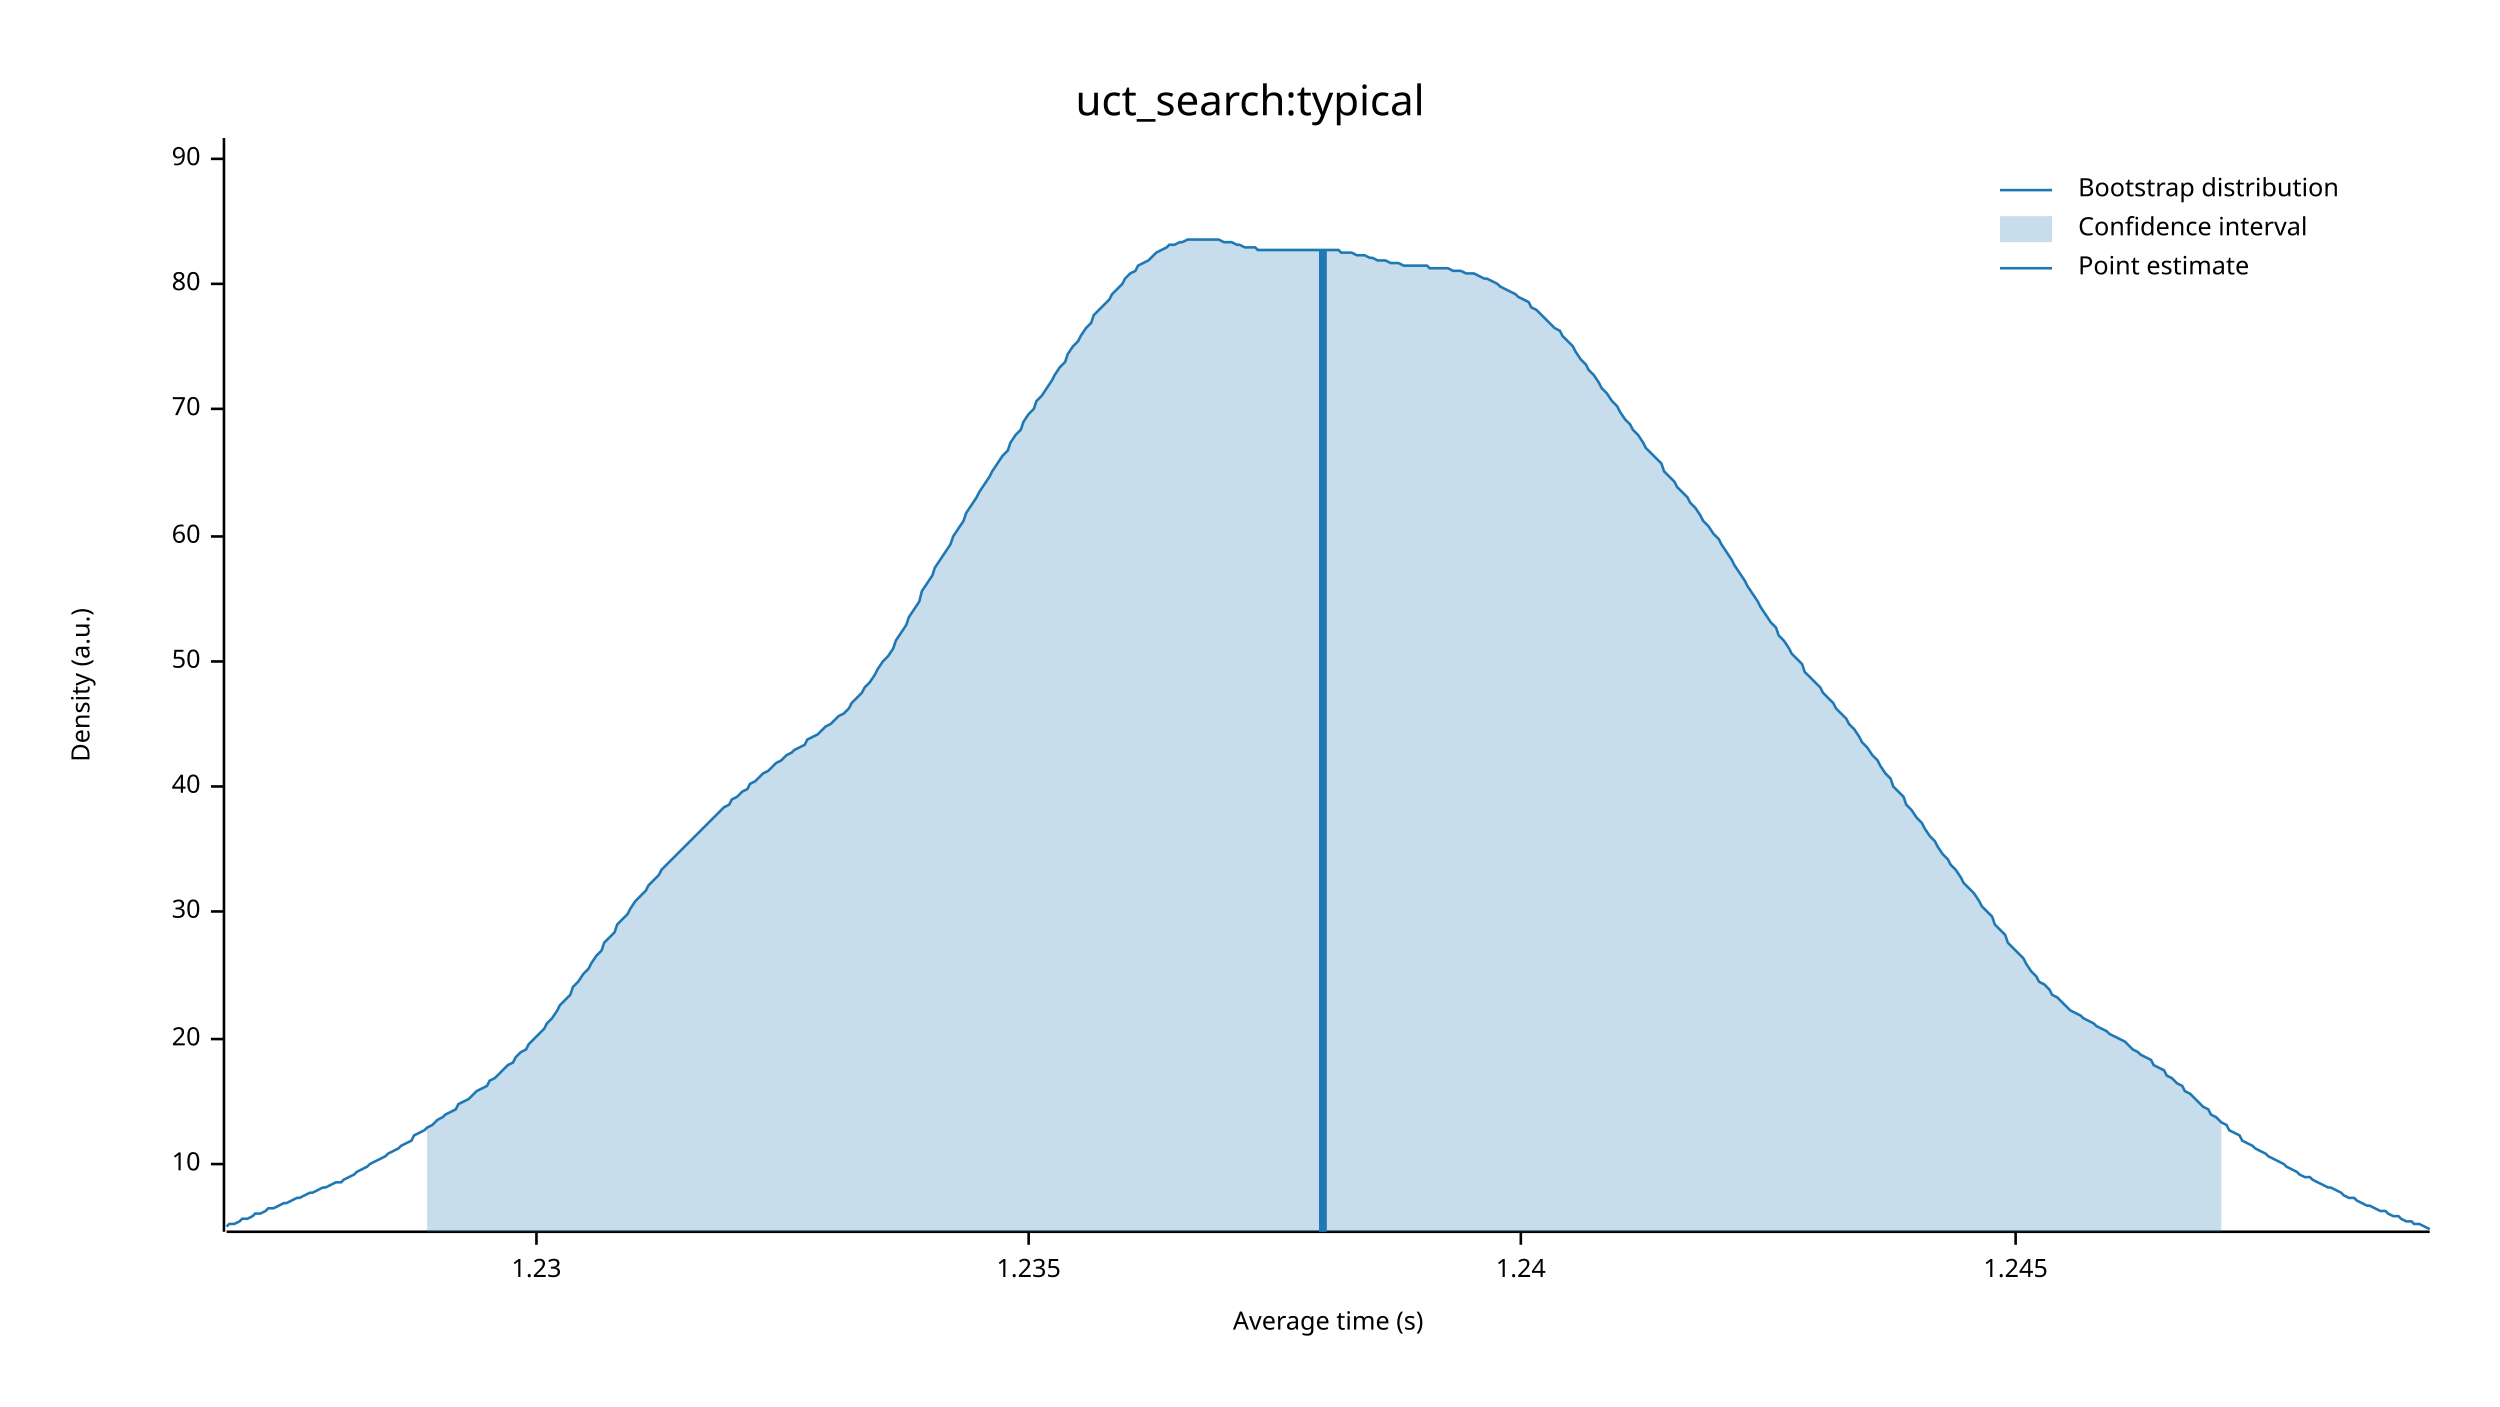
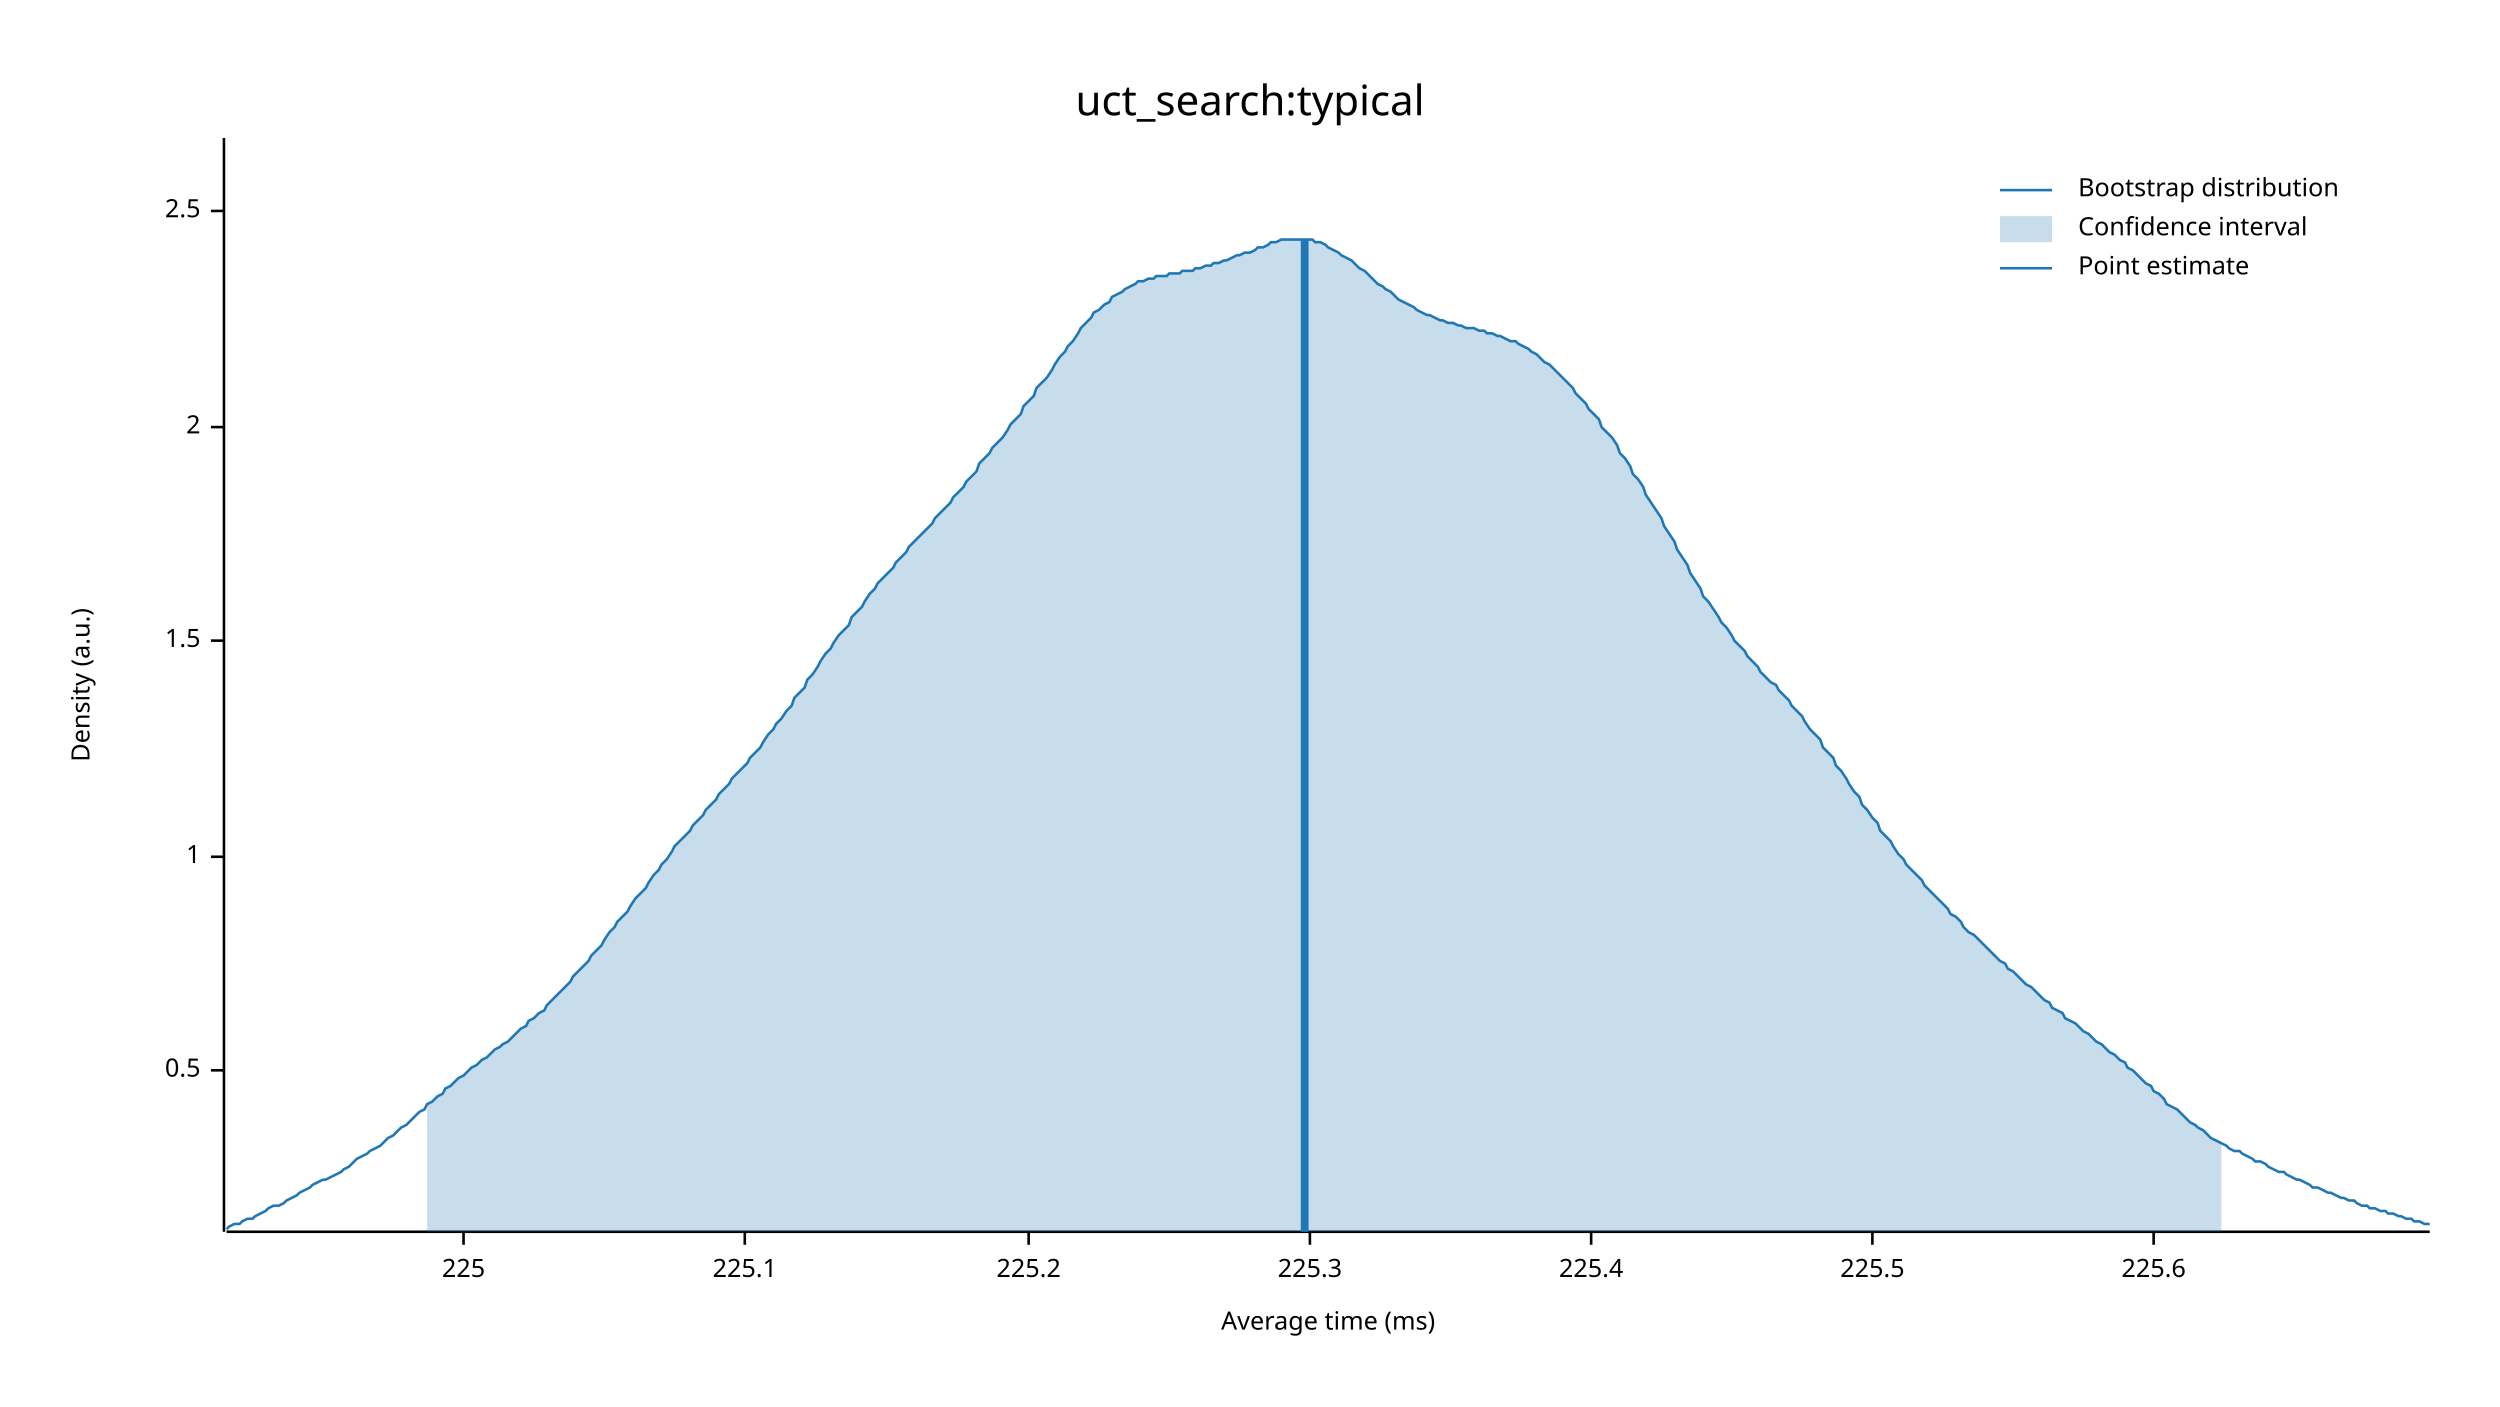
<svg xmlns="http://www.w3.org/2000/svg" width="960" height="540" viewBox="0 0 960 540">
  <text x="480" y="32" dy="0.76em" text-anchor="middle" font-family="sans-serif" font-size="16.129" opacity="1" fill="#000000">
uct_search:typical
</text>
  <text x="27" y="263" dy="0.76em" text-anchor="middle" font-family="sans-serif" font-size="9.677" opacity="1" fill="#000000" transform="rotate(270, 27, 263)">
Density (a.u.)
</text>
  <text x="510" y="513" dy="-0.5ex" text-anchor="middle" font-family="sans-serif" font-size="9.677" opacity="1" fill="#000000">
- Average time (s)
+ Average time (ms)
</text>
  <polyline fill="none" opacity="1" stroke="#000000" stroke-width="1" points="86,53 86,473 " />
-   <text x="77" y="447" dy="0.5ex" text-anchor="end" font-family="sans-serif" font-size="9.677" opacity="1" fill="#000000">
- 10
+   <text x="77" y="411" dy="0.5ex" text-anchor="end" font-family="sans-serif" font-size="9.677" opacity="1" fill="#000000">
+ 0.5
</text>
-   <polyline fill="none" opacity="1" stroke="#000000" stroke-width="1" points="81,447 86,447 " />
-   <text x="77" y="399" dy="0.5ex" text-anchor="end" font-family="sans-serif" font-size="9.677" opacity="1" fill="#000000">
- 20
+   <polyline fill="none" opacity="1" stroke="#000000" stroke-width="1" points="81,411 86,411 " />
+   <text x="77" y="329" dy="0.5ex" text-anchor="end" font-family="sans-serif" font-size="9.677" opacity="1" fill="#000000">
+ 1
</text>
-   <polyline fill="none" opacity="1" stroke="#000000" stroke-width="1" points="81,399 86,399 " />
-   <text x="77" y="350" dy="0.5ex" text-anchor="end" font-family="sans-serif" font-size="9.677" opacity="1" fill="#000000">
- 30
+   <polyline fill="none" opacity="1" stroke="#000000" stroke-width="1" points="81,329 86,329 " />
+   <text x="77" y="246" dy="0.5ex" text-anchor="end" font-family="sans-serif" font-size="9.677" opacity="1" fill="#000000">
+ 1.5
</text>
-   <polyline fill="none" opacity="1" stroke="#000000" stroke-width="1" points="81,350 86,350 " />
-   <text x="77" y="302" dy="0.5ex" text-anchor="end" font-family="sans-serif" font-size="9.677" opacity="1" fill="#000000">
- 40
+   <polyline fill="none" opacity="1" stroke="#000000" stroke-width="1" points="81,246 86,246 " />
+   <text x="77" y="164" dy="0.5ex" text-anchor="end" font-family="sans-serif" font-size="9.677" opacity="1" fill="#000000">
+ 2
</text>
-   <polyline fill="none" opacity="1" stroke="#000000" stroke-width="1" points="81,302 86,302 " />
-   <text x="77" y="254" dy="0.5ex" text-anchor="end" font-family="sans-serif" font-size="9.677" opacity="1" fill="#000000">
- 50
+   <polyline fill="none" opacity="1" stroke="#000000" stroke-width="1" points="81,164 86,164 " />
+   <text x="77" y="81" dy="0.5ex" text-anchor="end" font-family="sans-serif" font-size="9.677" opacity="1" fill="#000000">
+ 2.5
</text>
-   <polyline fill="none" opacity="1" stroke="#000000" stroke-width="1" points="81,254 86,254 " />
-   <text x="77" y="206" dy="0.5ex" text-anchor="end" font-family="sans-serif" font-size="9.677" opacity="1" fill="#000000">
- 60
+   <polyline fill="none" opacity="1" stroke="#000000" stroke-width="1" points="81,81 86,81 " />
+   <polyline fill="none" opacity="1" stroke="#000000" stroke-width="1" points="87,473 933,473 " />
+   <text x="178" y="483" dy="0.76em" text-anchor="middle" font-family="sans-serif" font-size="9.677" opacity="1" fill="#000000">
+ 225
</text>
-   <polyline fill="none" opacity="1" stroke="#000000" stroke-width="1" points="81,206 86,206 " />
-   <text x="77" y="157" dy="0.5ex" text-anchor="end" font-family="sans-serif" font-size="9.677" opacity="1" fill="#000000">
- 70
+   <polyline fill="none" opacity="1" stroke="#000000" stroke-width="1" points="178,473 178,478 " />
+   <text x="286" y="483" dy="0.76em" text-anchor="middle" font-family="sans-serif" font-size="9.677" opacity="1" fill="#000000">
+ 225.1
</text>
-   <polyline fill="none" opacity="1" stroke="#000000" stroke-width="1" points="81,157 86,157 " />
-   <text x="77" y="109" dy="0.5ex" text-anchor="end" font-family="sans-serif" font-size="9.677" opacity="1" fill="#000000">
- 80
- </text>
-   <polyline fill="none" opacity="1" stroke="#000000" stroke-width="1" points="81,109 86,109 " />
-   <text x="77" y="61" dy="0.5ex" text-anchor="end" font-family="sans-serif" font-size="9.677" opacity="1" fill="#000000">
- 90
- </text>
-   <polyline fill="none" opacity="1" stroke="#000000" stroke-width="1" points="81,61 86,61 " />
-   <polyline fill="none" opacity="1" stroke="#000000" stroke-width="1" points="87,473 933,473 " />
-   <text x="206" y="483" dy="0.76em" text-anchor="middle" font-family="sans-serif" font-size="9.677" opacity="1" fill="#000000">
- 1.23
- </text>
-   <polyline fill="none" opacity="1" stroke="#000000" stroke-width="1" points="206,473 206,478 " />
+   <polyline fill="none" opacity="1" stroke="#000000" stroke-width="1" points="286,473 286,478 " />
  <text x="395" y="483" dy="0.76em" text-anchor="middle" font-family="sans-serif" font-size="9.677" opacity="1" fill="#000000">
- 1.235
+ 225.2
</text>
  <polyline fill="none" opacity="1" stroke="#000000" stroke-width="1" points="395,473 395,478 " />
-   <text x="584" y="483" dy="0.76em" text-anchor="middle" font-family="sans-serif" font-size="9.677" opacity="1" fill="#000000">
- 1.24
+   <text x="503" y="483" dy="0.76em" text-anchor="middle" font-family="sans-serif" font-size="9.677" opacity="1" fill="#000000">
+ 225.3
</text>
-   <polyline fill="none" opacity="1" stroke="#000000" stroke-width="1" points="584,473 584,478 " />
-   <text x="774" y="483" dy="0.76em" text-anchor="middle" font-family="sans-serif" font-size="9.677" opacity="1" fill="#000000">
- 1.245
+   <polyline fill="none" opacity="1" stroke="#000000" stroke-width="1" points="503,473 503,478 " />
+   <text x="611" y="483" dy="0.76em" text-anchor="middle" font-family="sans-serif" font-size="9.677" opacity="1" fill="#000000">
+ 225.4
</text>
-   <polyline fill="none" opacity="1" stroke="#000000" stroke-width="1" points="774,473 774,478 " />
-   <polyline fill="none" opacity="1" stroke="#1F78B4" stroke-width="1" points="87,471 88,470 90,470 92,469 93,468 95,468 97,467 98,466 100,466 102,465 103,464 105,464 107,463 109,462 110,462 112,461 114,460 115,460 117,459 119,458 120,458 122,457 124,456 125,456 127,455 129,454 131,454 132,453 134,452 136,451 137,450 139,449 141,448 142,447 144,446 146,445 148,444 149,443 151,442 153,441 154,440 156,439 158,438 159,436 161,435 163,434 164,433 166,432 168,430 170,429 171,428 173,427 175,426 176,424 178,423 180,422 181,421 183,419 185,418 187,417 188,415 190,414 192,412 193,411 195,409 197,408 198,406 200,404 202,403 203,401 205,399 207,397 209,395 210,393 212,391 214,388 215,386 217,384 219,382 220,379 222,377 224,374 226,372 227,370 229,367 231,365 232,362 234,360 236,358 237,355 239,353 241,351 242,349 244,346 246,344 248,342 249,340 251,338 253,336 254,334 256,332 258,330 259,329 261,327 263,325 265,323 266,322 268,320 270,318 271,317 273,315 275,313 276,312 278,310 280,309 281,307 283,306 285,304 287,303 288,301 290,300 292,298 293,297 295,296 297,294 298,293 300,292 302,290 304,289 305,288 307,287 309,286 310,284 312,283 314,282 315,281 317,279 319,278 320,277 322,275 324,274 326,272 327,270 329,268 331,266 332,264 334,262 336,259 337,257 339,254 341,252 343,249 344,246 346,243 348,240 349,237 351,234 353,231 354,227 356,224 358,221 359,218 361,215 363,212 365,209 366,206 368,203 370,200 371,197 373,194 375,191 376,189 378,186 380,183 381,181 383,178 385,175 387,173 388,170 390,167 392,165 393,162 395,159 397,157 398,154 400,152 402,149 404,146 405,144 407,141 409,139 410,136 412,133 414,131 415,129 417,126 419,124 420,121 422,119 424,117 426,115 427,113 429,111 431,109 432,107 434,105 436,104 437,102 439,101 441,100 443,98 444,97 446,96 448,95 449,94 451,94 453,93 454,93 456,92 458,92 459,92 461,92 463,92 465,92 466,92 468,92 470,93 471,93 473,93 475,94 476,94 478,95 480,95 482,95 483,96 485,96 487,96 488,96 490,96 492,96 493,96 495,96 497,96 498,96 500,96 502,96 504,96 505,96 507,96 509,96 510,96 512,96 514,96 515,97 517,97 519,97 521,98 522,98 524,98 526,99 527,99 529,100 531,100 532,100 534,101 536,101 537,101 539,102 541,102 543,102 544,102 546,102 548,102 549,103 551,103 553,103 554,103 556,103 558,104 560,104 561,104 563,105 565,105 566,105 568,106 570,107 571,107 573,108 575,109 576,110 578,111 580,112 582,113 583,114 585,115 587,116 588,118 590,119 592,121 593,122 595,124 597,126 599,127 600,129 602,131 604,133 605,135 607,138 609,140 610,142 612,144 614,147 615,149 617,151 619,154 621,156 622,158 624,161 626,163 627,165 629,167 631,170 632,172 634,174 636,176 638,178 639,181 641,183 643,185 644,187 646,189 648,191 649,193 651,195 653,198 654,200 656,202 658,205 660,207 661,209 663,212 665,215 666,217 668,220 670,223 671,225 673,228 675,231 676,233 678,236 680,239 682,241 683,244 685,246 687,249 688,251 690,253 692,255 693,258 695,260 697,262 699,264 700,266 702,268 704,270 705,272 707,274 709,276 710,278 712,280 714,283 715,285 717,287 719,290 721,292 722,294 724,297 726,299 727,302 729,304 731,306 732,309 734,311 736,314 738,316 739,318 741,321 743,323 744,325 746,328 748,330 749,332 751,334 753,337 754,339 756,341 758,343 760,346 761,348 763,350 765,352 766,355 768,357 770,359 771,362 773,364 775,366 777,368 778,370 780,373 782,375 783,377 785,378 787,380 788,382 790,383 792,385 793,386 795,388 797,389 799,390 800,391 802,392 804,393 805,394 807,395 809,396 810,397 812,398 814,399 816,400 817,401 819,403 821,404 822,405 824,406 826,407 827,409 829,410 831,411 832,413 834,414 836,416 838,417 839,419 841,420 843,422 844,423 846,425 848,426 849,428 851,429 853,431 855,432 856,434 858,435 860,436 861,438 863,439 865,440 866,441 868,442 870,443 871,444 873,445 875,446 877,447 878,448 880,449 882,450 883,451 885,452 887,452 888,453 890,454 892,455 894,456 895,456 897,457 899,458 900,459 902,460 904,460 905,461 907,462 909,463 910,463 912,464 914,465 916,465 917,466 919,467 921,467 922,468 924,469 926,469 927,470 929,470 931,471 933,472 " />
-   <polygon opacity="0.25" fill="#1F78B4" points="164,433 166,432 168,430 170,429 171,428 173,427 175,426 176,424 178,423 180,422 181,421 183,419 185,418 187,417 188,415 190,414 192,412 193,411 195,409 197,408 198,406 200,404 202,403 203,401 205,399 207,397 209,395 210,393 212,391 214,388 215,386 217,384 219,382 220,379 222,377 224,374 226,372 227,370 229,367 231,365 232,362 234,360 236,358 237,355 239,353 241,351 242,349 244,346 246,344 248,342 249,340 251,338 253,336 254,334 256,332 258,330 259,329 261,327 263,325 265,323 266,322 268,320 270,318 271,317 273,315 275,313 276,312 278,310 280,309 281,307 283,306 285,304 287,303 288,301 290,300 292,298 293,297 295,296 297,294 298,293 300,292 302,290 304,289 305,288 307,287 309,286 310,284 312,283 314,282 315,281 317,279 319,278 320,277 322,275 324,274 326,272 327,270 329,268 331,266 332,264 334,262 336,259 337,257 339,254 341,252 343,249 344,246 346,243 348,240 349,237 351,234 353,231 354,227 356,224 358,221 359,218 361,215 363,212 365,209 366,206 368,203 370,200 371,197 373,194 375,191 376,189 378,186 380,183 381,181 383,178 385,175 387,173 388,170 390,167 392,165 393,162 395,159 397,157 398,154 400,152 402,149 404,146 405,144 407,141 409,139 410,136 412,133 414,131 415,129 417,126 419,124 420,121 422,119 424,117 426,115 427,113 429,111 431,109 432,107 434,105 436,104 437,102 439,101 441,100 443,98 444,97 446,96 448,95 449,94 451,94 453,93 454,93 456,92 458,92 459,92 461,92 463,92 465,92 466,92 468,92 470,93 471,93 473,93 475,94 476,94 478,95 480,95 482,95 483,96 485,96 487,96 488,96 490,96 492,96 493,96 495,96 497,96 498,96 500,96 502,96 504,96 505,96 507,96 509,96 510,96 512,96 514,96 515,97 517,97 519,97 521,98 522,98 524,98 526,99 527,99 529,100 531,100 532,100 534,101 536,101 537,101 539,102 541,102 543,102 544,102 546,102 548,102 549,103 551,103 553,103 554,103 556,103 558,104 560,104 561,104 563,105 565,105 566,105 568,106 570,107 571,107 573,108 575,109 576,110 578,111 580,112 582,113 583,114 585,115 587,116 588,118 590,119 592,121 593,122 595,124 597,126 599,127 600,129 602,131 604,133 605,135 607,138 609,140 610,142 612,144 614,147 615,149 617,151 619,154 621,156 622,158 624,161 626,163 627,165 629,167 631,170 632,172 634,174 636,176 638,178 639,181 641,183 643,185 644,187 646,189 648,191 649,193 651,195 653,198 654,200 656,202 658,205 660,207 661,209 663,212 665,215 666,217 668,220 670,223 671,225 673,228 675,231 676,233 678,236 680,239 682,241 683,244 685,246 687,249 688,251 690,253 692,255 693,258 695,260 697,262 699,264 700,266 702,268 704,270 705,272 707,274 709,276 710,278 712,280 714,283 715,285 717,287 719,290 721,292 722,294 724,297 726,299 727,302 729,304 731,306 732,309 734,311 736,314 738,316 739,318 741,321 743,323 744,325 746,328 748,330 749,332 751,334 753,337 754,339 756,341 758,343 760,346 761,348 763,350 765,352 766,355 768,357 770,359 771,362 773,364 775,366 777,368 778,370 780,373 782,375 783,377 785,378 787,380 788,382 790,383 792,385 793,386 795,388 797,389 799,390 800,391 802,392 804,393 805,394 807,395 809,396 810,397 812,398 814,399 816,400 817,401 819,403 821,404 822,405 824,406 826,407 827,409 829,410 831,411 832,413 834,414 836,416 838,417 839,419 841,420 843,422 844,423 846,425 848,426 849,428 851,429 853,431 853,473 164,473 " />
-   <polyline fill="none" opacity="1" stroke="#1F78B4" stroke-width="3" points="508,473 508,96 " />
+   <polyline fill="none" opacity="1" stroke="#000000" stroke-width="1" points="611,473 611,478 " />
+   <text x="719" y="483" dy="0.76em" text-anchor="middle" font-family="sans-serif" font-size="9.677" opacity="1" fill="#000000">
+ 225.5
+ </text>
+   <polyline fill="none" opacity="1" stroke="#000000" stroke-width="1" points="719,473 719,478 " />
+   <text x="827" y="483" dy="0.76em" text-anchor="middle" font-family="sans-serif" font-size="9.677" opacity="1" fill="#000000">
+ 225.6
+ </text>
+   <polyline fill="none" opacity="1" stroke="#000000" stroke-width="1" points="827,473 827,478 " />
+   <polyline fill="none" opacity="1" stroke="#1F78B4" stroke-width="1" points="87,472 88,471 90,470 92,470 93,469 95,468 97,468 98,467 100,466 102,465 103,464 105,463 107,463 109,462 110,461 112,460 114,459 115,458 117,457 119,456 120,455 122,454 124,453 125,453 127,452 129,451 131,450 132,449 134,448 136,446 137,445 139,444 141,443 142,442 144,441 146,440 148,438 149,437 151,436 153,434 154,433 156,432 158,430 159,429 161,427 163,426 164,424 166,423 168,421 170,420 171,418 173,417 175,415 176,414 178,413 180,411 181,410 183,409 185,407 187,406 188,405 190,403 192,402 193,401 195,400 197,398 198,397 200,395 202,394 203,392 205,391 207,389 209,388 210,386 212,384 214,382 215,381 217,379 219,377 220,375 222,373 224,371 226,369 227,367 229,365 231,363 232,361 234,358 236,356 237,354 239,352 241,350 242,348 244,345 246,343 248,341 249,339 251,336 253,334 254,332 256,330 258,327 259,325 261,323 263,321 265,319 266,317 268,315 270,313 271,311 273,309 275,307 276,305 278,303 280,301 281,299 283,297 285,295 287,293 288,291 290,289 292,287 293,285 295,282 297,280 298,278 300,276 302,273 304,271 305,268 307,266 309,264 310,261 312,259 314,256 315,254 317,251 319,249 320,247 322,244 324,242 326,240 327,237 329,235 331,233 332,231 334,228 336,226 337,224 339,222 341,220 343,218 344,216 346,214 348,212 349,210 351,208 353,206 354,205 356,203 358,201 359,199 361,197 363,195 365,193 366,191 368,189 370,187 371,185 373,183 375,181 376,178 378,176 380,174 381,172 383,170 385,168 387,165 388,163 390,161 392,159 393,156 395,154 397,152 398,149 400,147 402,145 404,142 405,140 407,137 409,135 410,133 412,131 414,128 415,126 417,124 419,122 420,120 422,119 424,117 426,116 427,114 429,113 431,112 432,111 434,110 436,109 437,108 439,108 441,107 443,107 444,106 446,106 448,106 449,105 451,105 453,105 454,104 456,104 458,104 459,103 461,103 463,102 465,102 466,101 468,101 470,100 471,100 473,99 475,98 476,98 478,97 480,97 482,96 483,95 485,95 487,94 488,93 490,93 492,92 493,92 495,92 497,92 498,92 500,92 502,92 504,92 505,93 507,93 509,94 510,95 512,96 514,97 515,98 517,99 519,100 521,102 522,103 524,104 526,106 527,107 529,109 531,110 532,111 534,112 536,114 537,115 539,116 541,117 543,118 544,119 546,120 548,121 549,121 551,122 553,123 554,123 556,124 558,124 560,125 561,125 563,126 565,126 566,126 568,127 570,127 571,128 573,128 575,129 576,129 578,130 580,131 582,131 583,132 585,133 587,134 588,135 590,136 592,138 593,139 595,140 597,142 599,144 600,145 602,147 604,149 605,151 607,153 609,155 610,157 612,159 614,161 615,164 617,166 619,168 621,171 622,174 624,176 626,179 627,182 629,184 631,187 632,190 634,193 636,196 638,199 639,202 641,205 643,208 644,211 646,214 648,217 649,220 651,223 653,226 654,229 656,231 658,234 660,237 661,239 663,241 665,244 666,246 668,248 670,250 671,252 673,254 675,256 676,258 678,260 680,262 682,263 683,265 685,267 687,269 688,271 690,273 692,275 693,277 695,280 697,282 699,284 700,287 702,289 704,291 705,294 707,296 709,299 710,301 712,304 714,306 715,309 717,311 719,314 721,316 722,319 724,321 726,323 727,325 729,328 731,330 732,332 734,334 736,336 738,338 739,340 741,342 743,344 744,345 746,347 748,349 749,351 751,352 753,354 754,356 756,358 758,359 760,361 761,362 763,364 765,366 766,367 768,369 770,370 771,372 773,373 775,375 777,377 778,378 780,379 782,381 783,382 785,384 787,385 788,387 790,388 792,389 793,391 795,392 797,393 799,395 800,396 802,397 804,399 805,400 807,401 809,403 810,404 812,405 814,407 816,408 817,410 819,411 821,413 822,414 824,416 826,417 827,419 829,420 831,422 832,424 834,425 836,426 838,428 839,429 841,431 843,432 844,433 846,434 848,436 849,437 851,438 853,439 855,440 856,441 858,442 860,442 861,443 863,444 865,445 866,446 868,446 870,447 871,448 873,449 875,450 877,450 878,451 880,452 882,453 883,453 885,454 887,455 888,456 890,456 892,457 894,458 895,458 897,459 899,460 900,460 902,461 904,461 905,462 907,463 909,463 910,464 912,464 914,465 916,465 917,466 919,466 921,467 922,467 924,468 926,468 927,469 929,469 931,470 933,470 " />
+   <polygon opacity="0.25" fill="#1F78B4" points="164,424 166,423 168,421 170,420 171,418 173,417 175,415 176,414 178,413 180,411 181,410 183,409 185,407 187,406 188,405 190,403 192,402 193,401 195,400 197,398 198,397 200,395 202,394 203,392 205,391 207,389 209,388 210,386 212,384 214,382 215,381 217,379 219,377 220,375 222,373 224,371 226,369 227,367 229,365 231,363 232,361 234,358 236,356 237,354 239,352 241,350 242,348 244,345 246,343 248,341 249,339 251,336 253,334 254,332 256,330 258,327 259,325 261,323 263,321 265,319 266,317 268,315 270,313 271,311 273,309 275,307 276,305 278,303 280,301 281,299 283,297 285,295 287,293 288,291 290,289 292,287 293,285 295,282 297,280 298,278 300,276 302,273 304,271 305,268 307,266 309,264 310,261 312,259 314,256 315,254 317,251 319,249 320,247 322,244 324,242 326,240 327,237 329,235 331,233 332,231 334,228 336,226 337,224 339,222 341,220 343,218 344,216 346,214 348,212 349,210 351,208 353,206 354,205 356,203 358,201 359,199 361,197 363,195 365,193 366,191 368,189 370,187 371,185 373,183 375,181 376,178 378,176 380,174 381,172 383,170 385,168 387,165 388,163 390,161 392,159 393,156 395,154 397,152 398,149 400,147 402,145 404,142 405,140 407,137 409,135 410,133 412,131 414,128 415,126 417,124 419,122 420,120 422,119 424,117 426,116 427,114 429,113 431,112 432,111 434,110 436,109 437,108 439,108 441,107 443,107 444,106 446,106 448,106 449,105 451,105 453,105 454,104 456,104 458,104 459,103 461,103 463,102 465,102 466,101 468,101 470,100 471,100 473,99 475,98 476,98 478,97 480,97 482,96 483,95 485,95 487,94 488,93 490,93 492,92 493,92 495,92 497,92 498,92 500,92 502,92 504,92 505,93 507,93 509,94 510,95 512,96 514,97 515,98 517,99 519,100 521,102 522,103 524,104 526,106 527,107 529,109 531,110 532,111 534,112 536,114 537,115 539,116 541,117 543,118 544,119 546,120 548,121 549,121 551,122 553,123 554,123 556,124 558,124 560,125 561,125 563,126 565,126 566,126 568,127 570,127 571,128 573,128 575,129 576,129 578,130 580,131 582,131 583,132 585,133 587,134 588,135 590,136 592,138 593,139 595,140 597,142 599,144 600,145 602,147 604,149 605,151 607,153 609,155 610,157 612,159 614,161 615,164 617,166 619,168 621,171 622,174 624,176 626,179 627,182 629,184 631,187 632,190 634,193 636,196 638,199 639,202 641,205 643,208 644,211 646,214 648,217 649,220 651,223 653,226 654,229 656,231 658,234 660,237 661,239 663,241 665,244 666,246 668,248 670,250 671,252 673,254 675,256 676,258 678,260 680,262 682,263 683,265 685,267 687,269 688,271 690,273 692,275 693,277 695,280 697,282 699,284 700,287 702,289 704,291 705,294 707,296 709,299 710,301 712,304 714,306 715,309 717,311 719,314 721,316 722,319 724,321 726,323 727,325 729,328 731,330 732,332 734,334 736,336 738,338 739,340 741,342 743,344 744,345 746,347 748,349 749,351 751,352 753,354 754,356 756,358 758,359 760,361 761,362 763,364 765,366 766,367 768,369 770,370 771,372 773,373 775,375 777,377 778,378 780,379 782,381 783,382 785,384 787,385 788,387 790,388 792,389 793,391 795,392 797,393 799,395 800,396 802,397 804,399 805,400 807,401 809,403 810,404 812,405 814,407 816,408 817,410 819,411 821,413 822,414 824,416 826,417 827,419 829,420 831,422 832,424 834,425 836,426 838,428 839,429 841,431 843,432 844,433 846,434 848,436 849,437 851,438 853,439 853,473 164,473 " />
+   <polyline fill="none" opacity="1" stroke="#1F78B4" stroke-width="3" points="501,473 501,92 " />
  <text x="798" y="68" dy="0.76em" text-anchor="start" font-family="sans-serif" font-size="9.677" opacity="1" fill="#000000">
Bootstrap distribution
</text>
  <text x="798" y="83" dy="0.76em" text-anchor="start" font-family="sans-serif" font-size="9.677" opacity="1" fill="#000000">
Confidence interval
</text>
  <text x="798" y="98" dy="0.76em" text-anchor="start" font-family="sans-serif" font-size="9.677" opacity="1" fill="#000000">
Point estimate
</text>
  <polyline fill="none" opacity="1" stroke="#1F78B4" stroke-width="1" points="768,73 788,73 " />
  <rect x="768" y="83" width="20" height="10" opacity="0.25" fill="#1F78B4" stroke="none" />
  <polyline fill="none" opacity="1" stroke="#1F78B4" stroke-width="1" points="768,103 788,103 " />
</svg>
